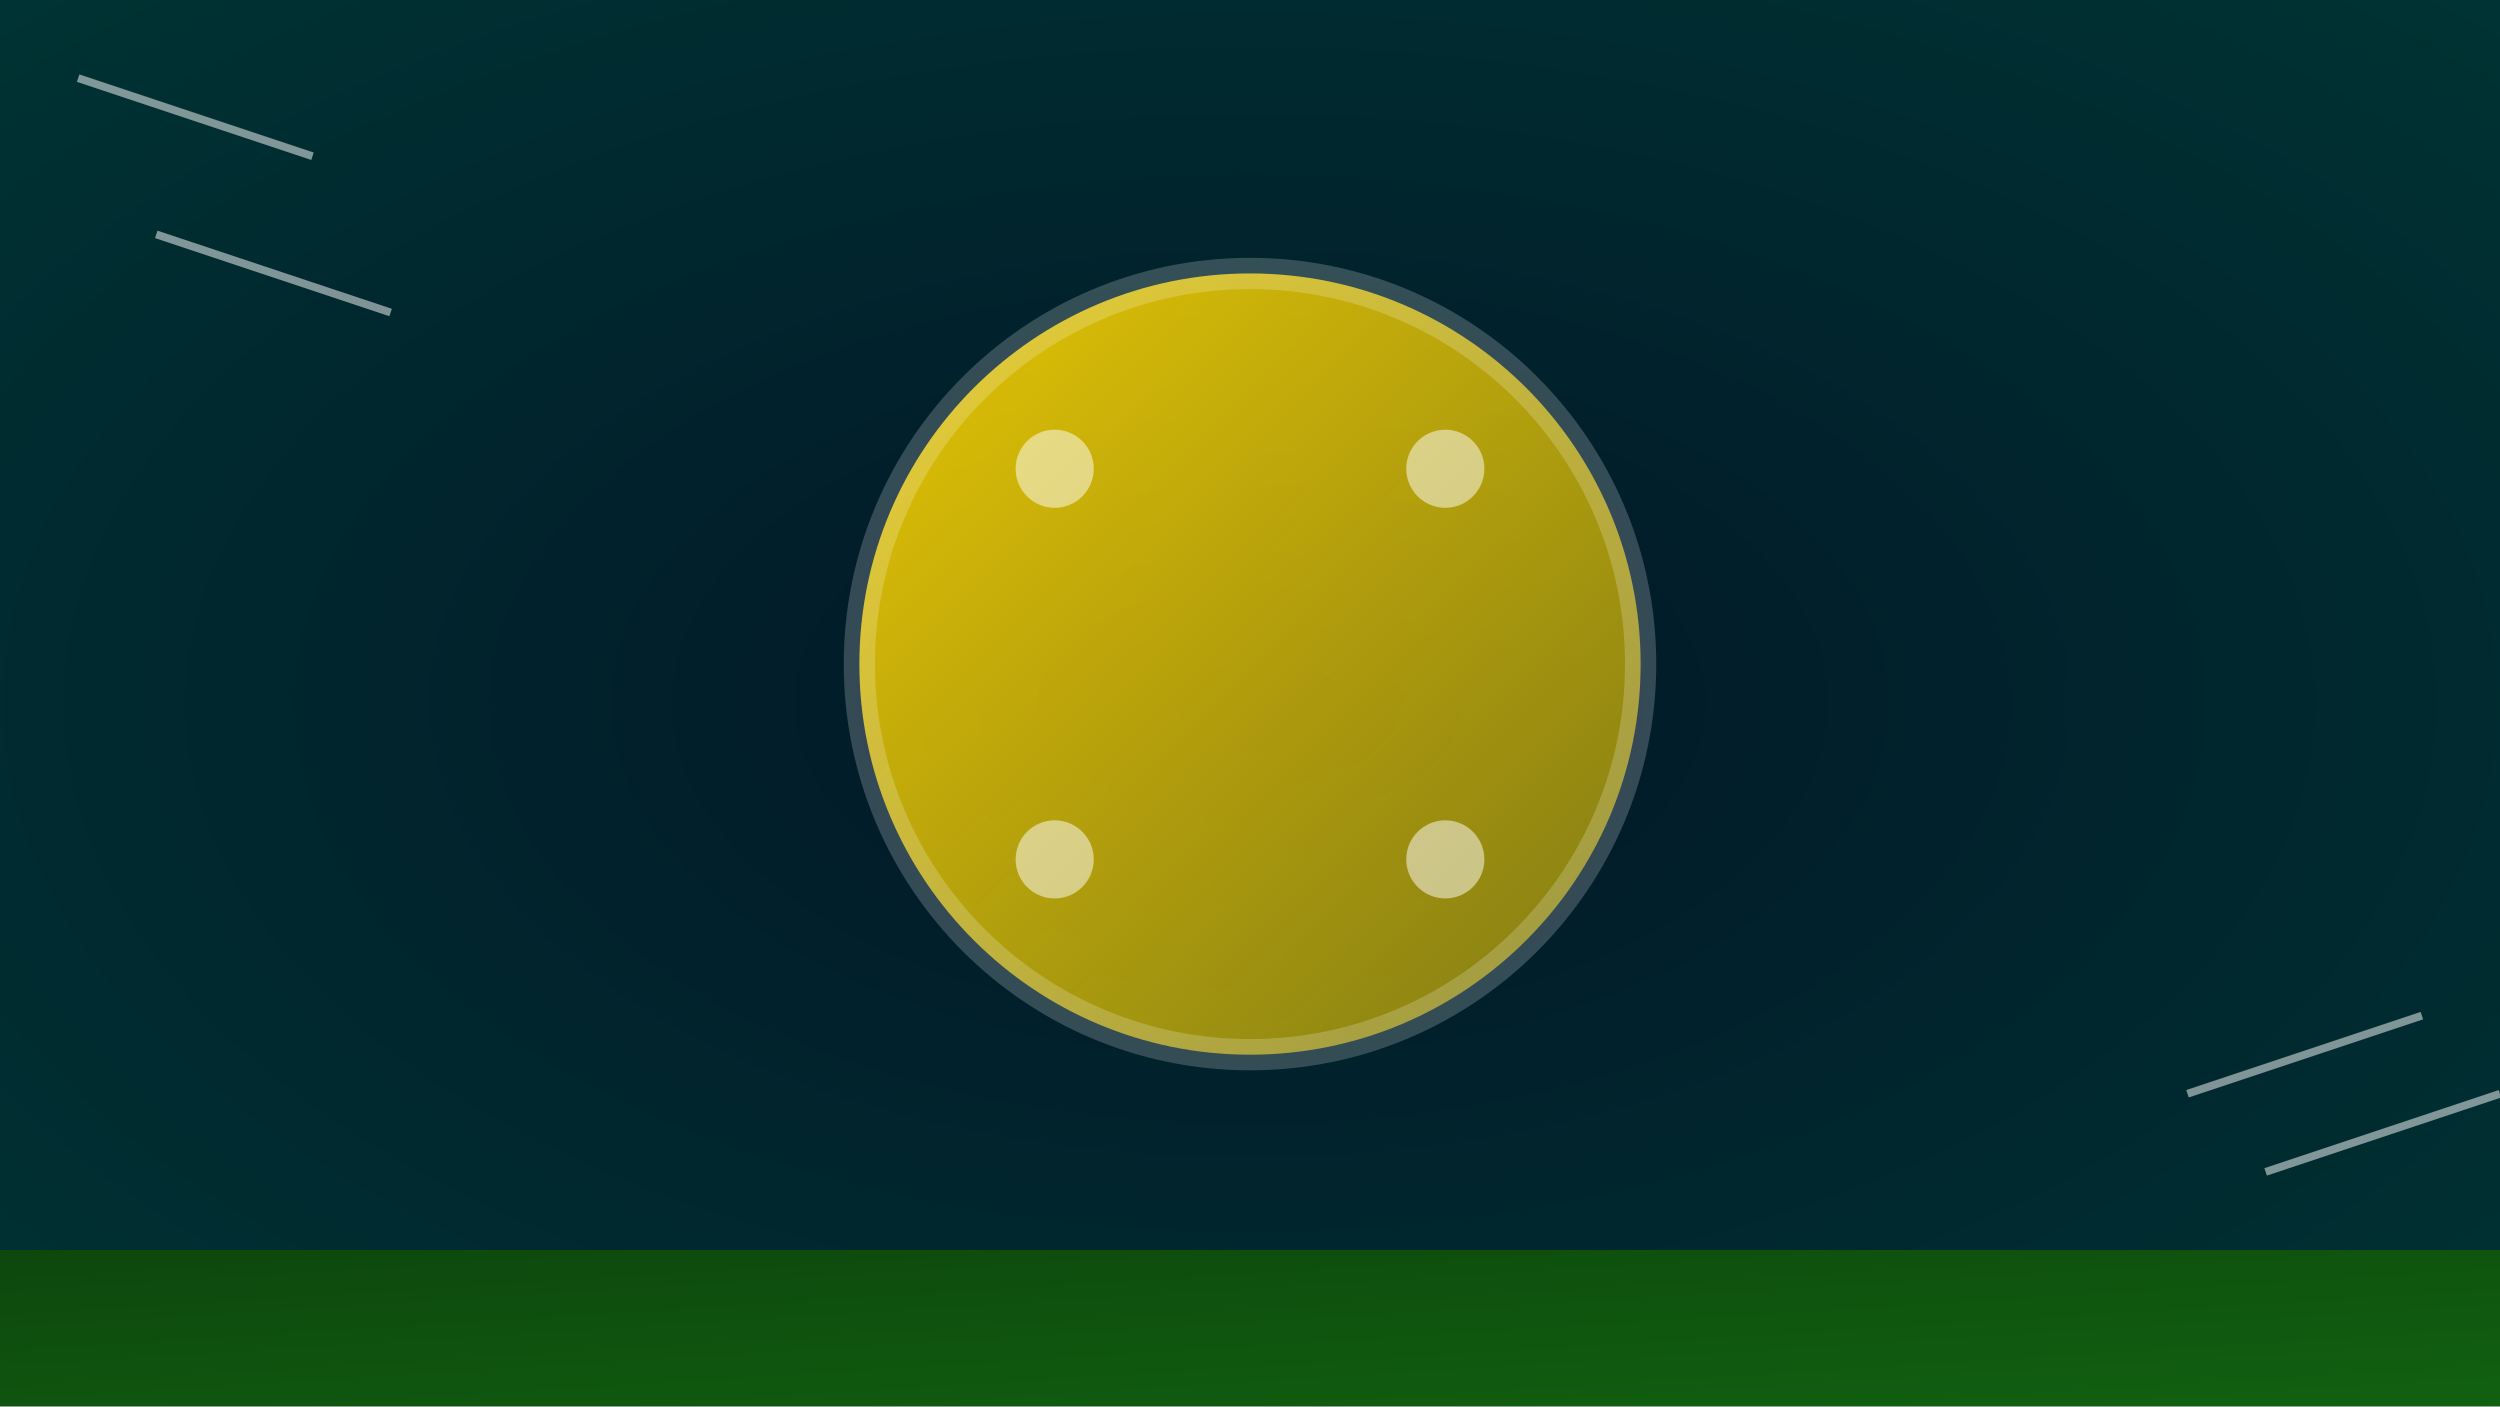
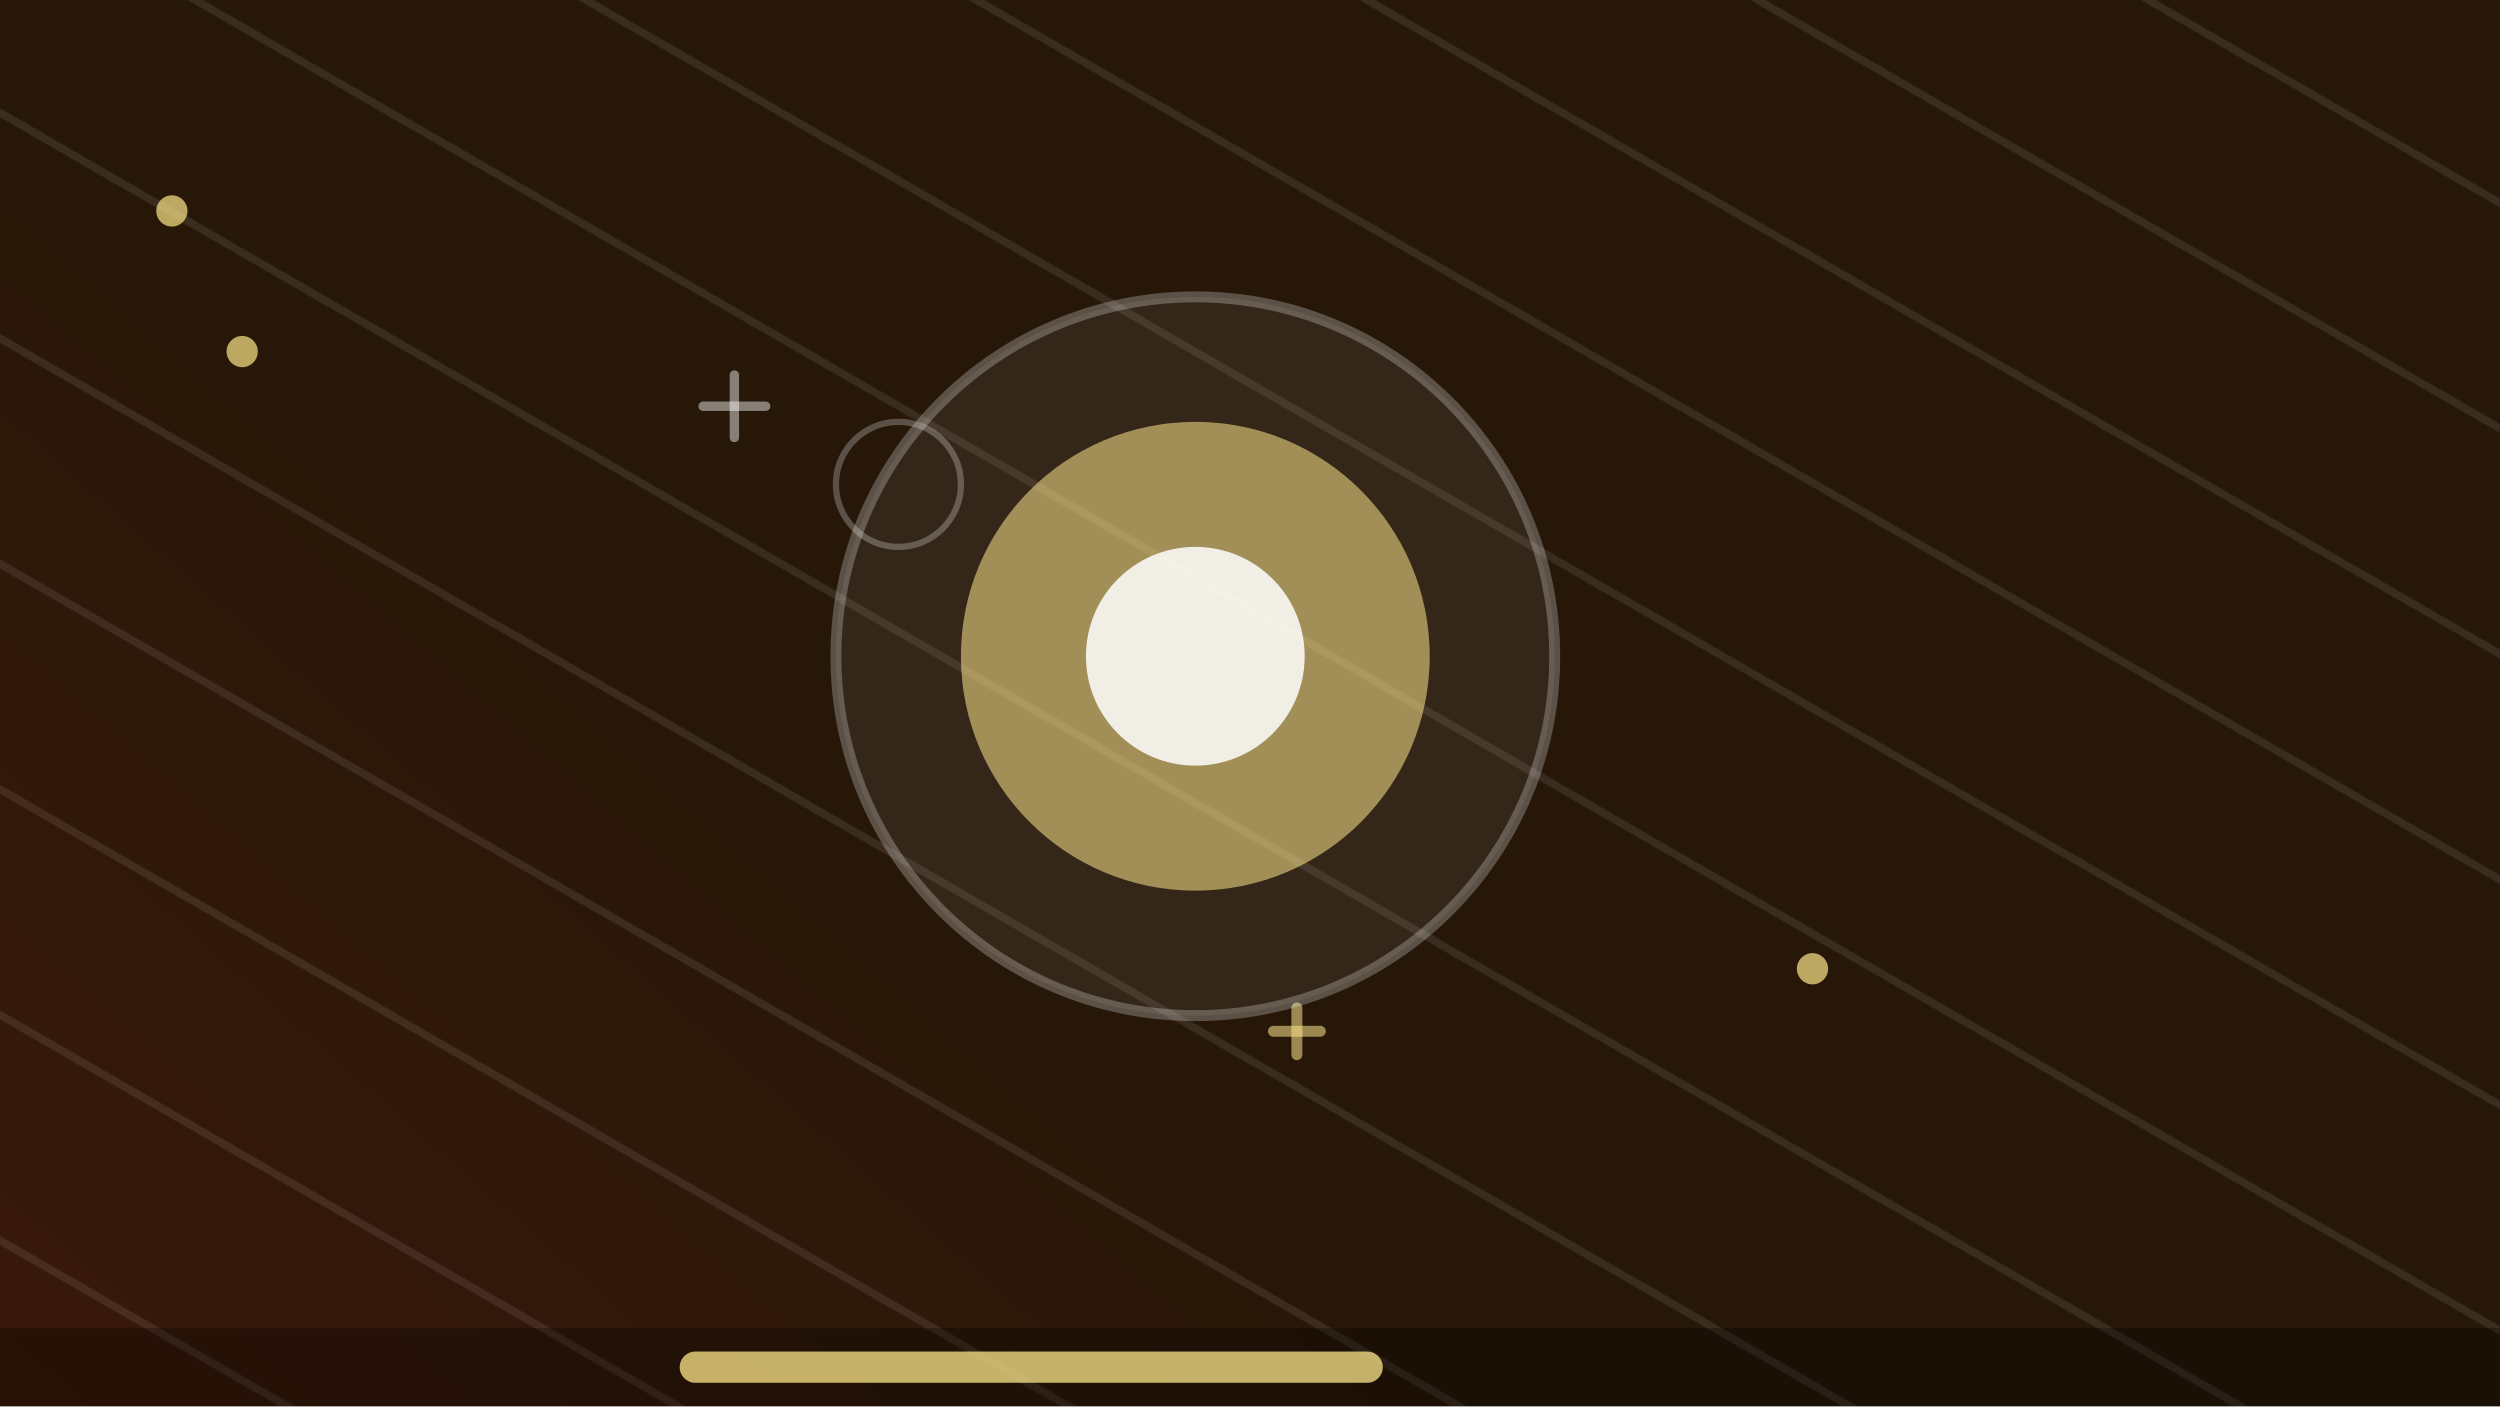
- <svg xmlns="http://www.w3.org/2000/svg" viewBox="0 0 320 180" width="320" height="180">
+ <svg xmlns="http://www.w3.org/2000/svg" width="320" height="180" viewBox="0 0 320 180" preserveAspectRatio="xMidYMid slice">
  <defs>
-     <radialGradient id="gradBackground" cx="0.5" cy="0.5" r="0.7" fx="0.5" fy="0.5">
-       <stop offset="0%" style="stop-color:rgb(1,22,39);stop-opacity:1" />
-       <stop offset="100%" style="stop-color:rgb(0,51,51);stop-opacity:1" />
-     </radialGradient>
-     <linearGradient id="gradCircle" x1="0%" y1="0%" x2="100%" y2="100%">
-       <stop offset="0%" style="stop-color:rgb(255,215,0);stop-opacity:0.9" />
-       <stop offset="100%" style="stop-color:rgb(255,215,0);stop-opacity:0.5" />
+     <linearGradient id="bg-1s749" gradientTransform="rotate(148)">
+       <stop offset="0%" stop-color="hsl(30 66% 8.9%)" />
+       <stop offset="100%" stop-color="hsl(13 71% 17.1%)" />
    </linearGradient>
-     <linearGradient id="gradStrip" x1="0%" y1="0%" x2="100%" y2="100%">
-       <stop offset="0%" style="stop-color:rgb(13,71,13);stop-opacity:1" />
-       <stop offset="100%" style="stop-color:rgb(17,97,17);stop-opacity:1" />
-     </linearGradient>
+     <pattern id="pat-1lfxf" x="0" y="0" width="25" height="25" patternUnits="userSpaceOnUse" patternTransform="rotate(30)">
+       <line x1="0" y1="12.5" x2="25" y2="12.5" stroke="white" stroke-opacity="0.09" stroke-width="1" />
+     </pattern>
  </defs>
-   <rect x="0" y="0" width="320" height="180" fill="url(#gradBackground)" />
-   <circle cx="160" cy="85" r="50" fill="url(#gradCircle)" stroke="rgba(255,255,255,0.2)" stroke-width="4" />
-   <circle cx="135" cy="60" r="5" fill="rgba(255,255,255,0.5)" />
-   <circle cx="185" cy="60" r="5" fill="rgba(255,255,255,0.5)" />
-   <circle cx="135" cy="110" r="5" fill="rgba(255,255,255,0.5)" />
-   <circle cx="185" cy="110" r="5" fill="rgba(255,255,255,0.5)" />
-   <rect x="0" y="160" width="320" height="20" fill="url(#gradStrip)" />
-   <path d="M10,10 L40,20 M20,30 L50,40" stroke="rgba(255,255,255,0.5)" stroke-width="1" />
-   <path d="M280,140 L310,130 M290,150 L320,140" stroke="rgba(255,255,255,0.5)" stroke-width="1" />
+   <rect width="320" height="180" fill="url(#bg-1s749)" />
+   <rect width="320" height="180" fill="url(#pat-1lfxf)" />
+   <g transform="translate(166 132)" stroke="#fde68a" stroke-opacity="0.55" stroke-linecap="round" stroke-width="1.4">
+     <line x1="-3" y1="0" x2="3" y2="0" />
+     <line x1="0" y1="-3" x2="0" y2="3" />
+   </g>
+   <circle cx="232" cy="124" r="2" fill="#fde68a" fill-opacity="0.7" />
+   <circle cx="31" cy="45" r="2" fill="#fde68a" fill-opacity="0.7" />
+   <g transform="translate(94 52)" stroke="white" stroke-opacity="0.45" stroke-linecap="round" stroke-width="1.2">
+     <line x1="-4" y1="0" x2="4" y2="0" />
+     <line x1="0" y1="-4" x2="0" y2="4" />
+   </g>
+   <circle cx="115" cy="62" r="8" fill="none" stroke="white" stroke-opacity="0.25" stroke-width="0.8" />
+   <circle cx="22" cy="27" r="2" fill="#fde68a" fill-opacity="0.7" />
+   <circle cx="153" cy="84" r="46" fill="white" fill-opacity="0.07" stroke="white" stroke-opacity="0.25" stroke-width="1.4" />
+   <circle cx="153" cy="84" r="30" fill="#fde68a" fill-opacity="0.55" />
+   <circle cx="153" cy="84" r="14" fill="white" fill-opacity="0.85" />
+   <rect x="0" y="170" width="320" height="10" fill="black" fill-opacity="0.3" />
+   <rect x="87" y="173" width="90" height="4" rx="2" fill="#fde68a" fill-opacity="0.75" />
</svg>
